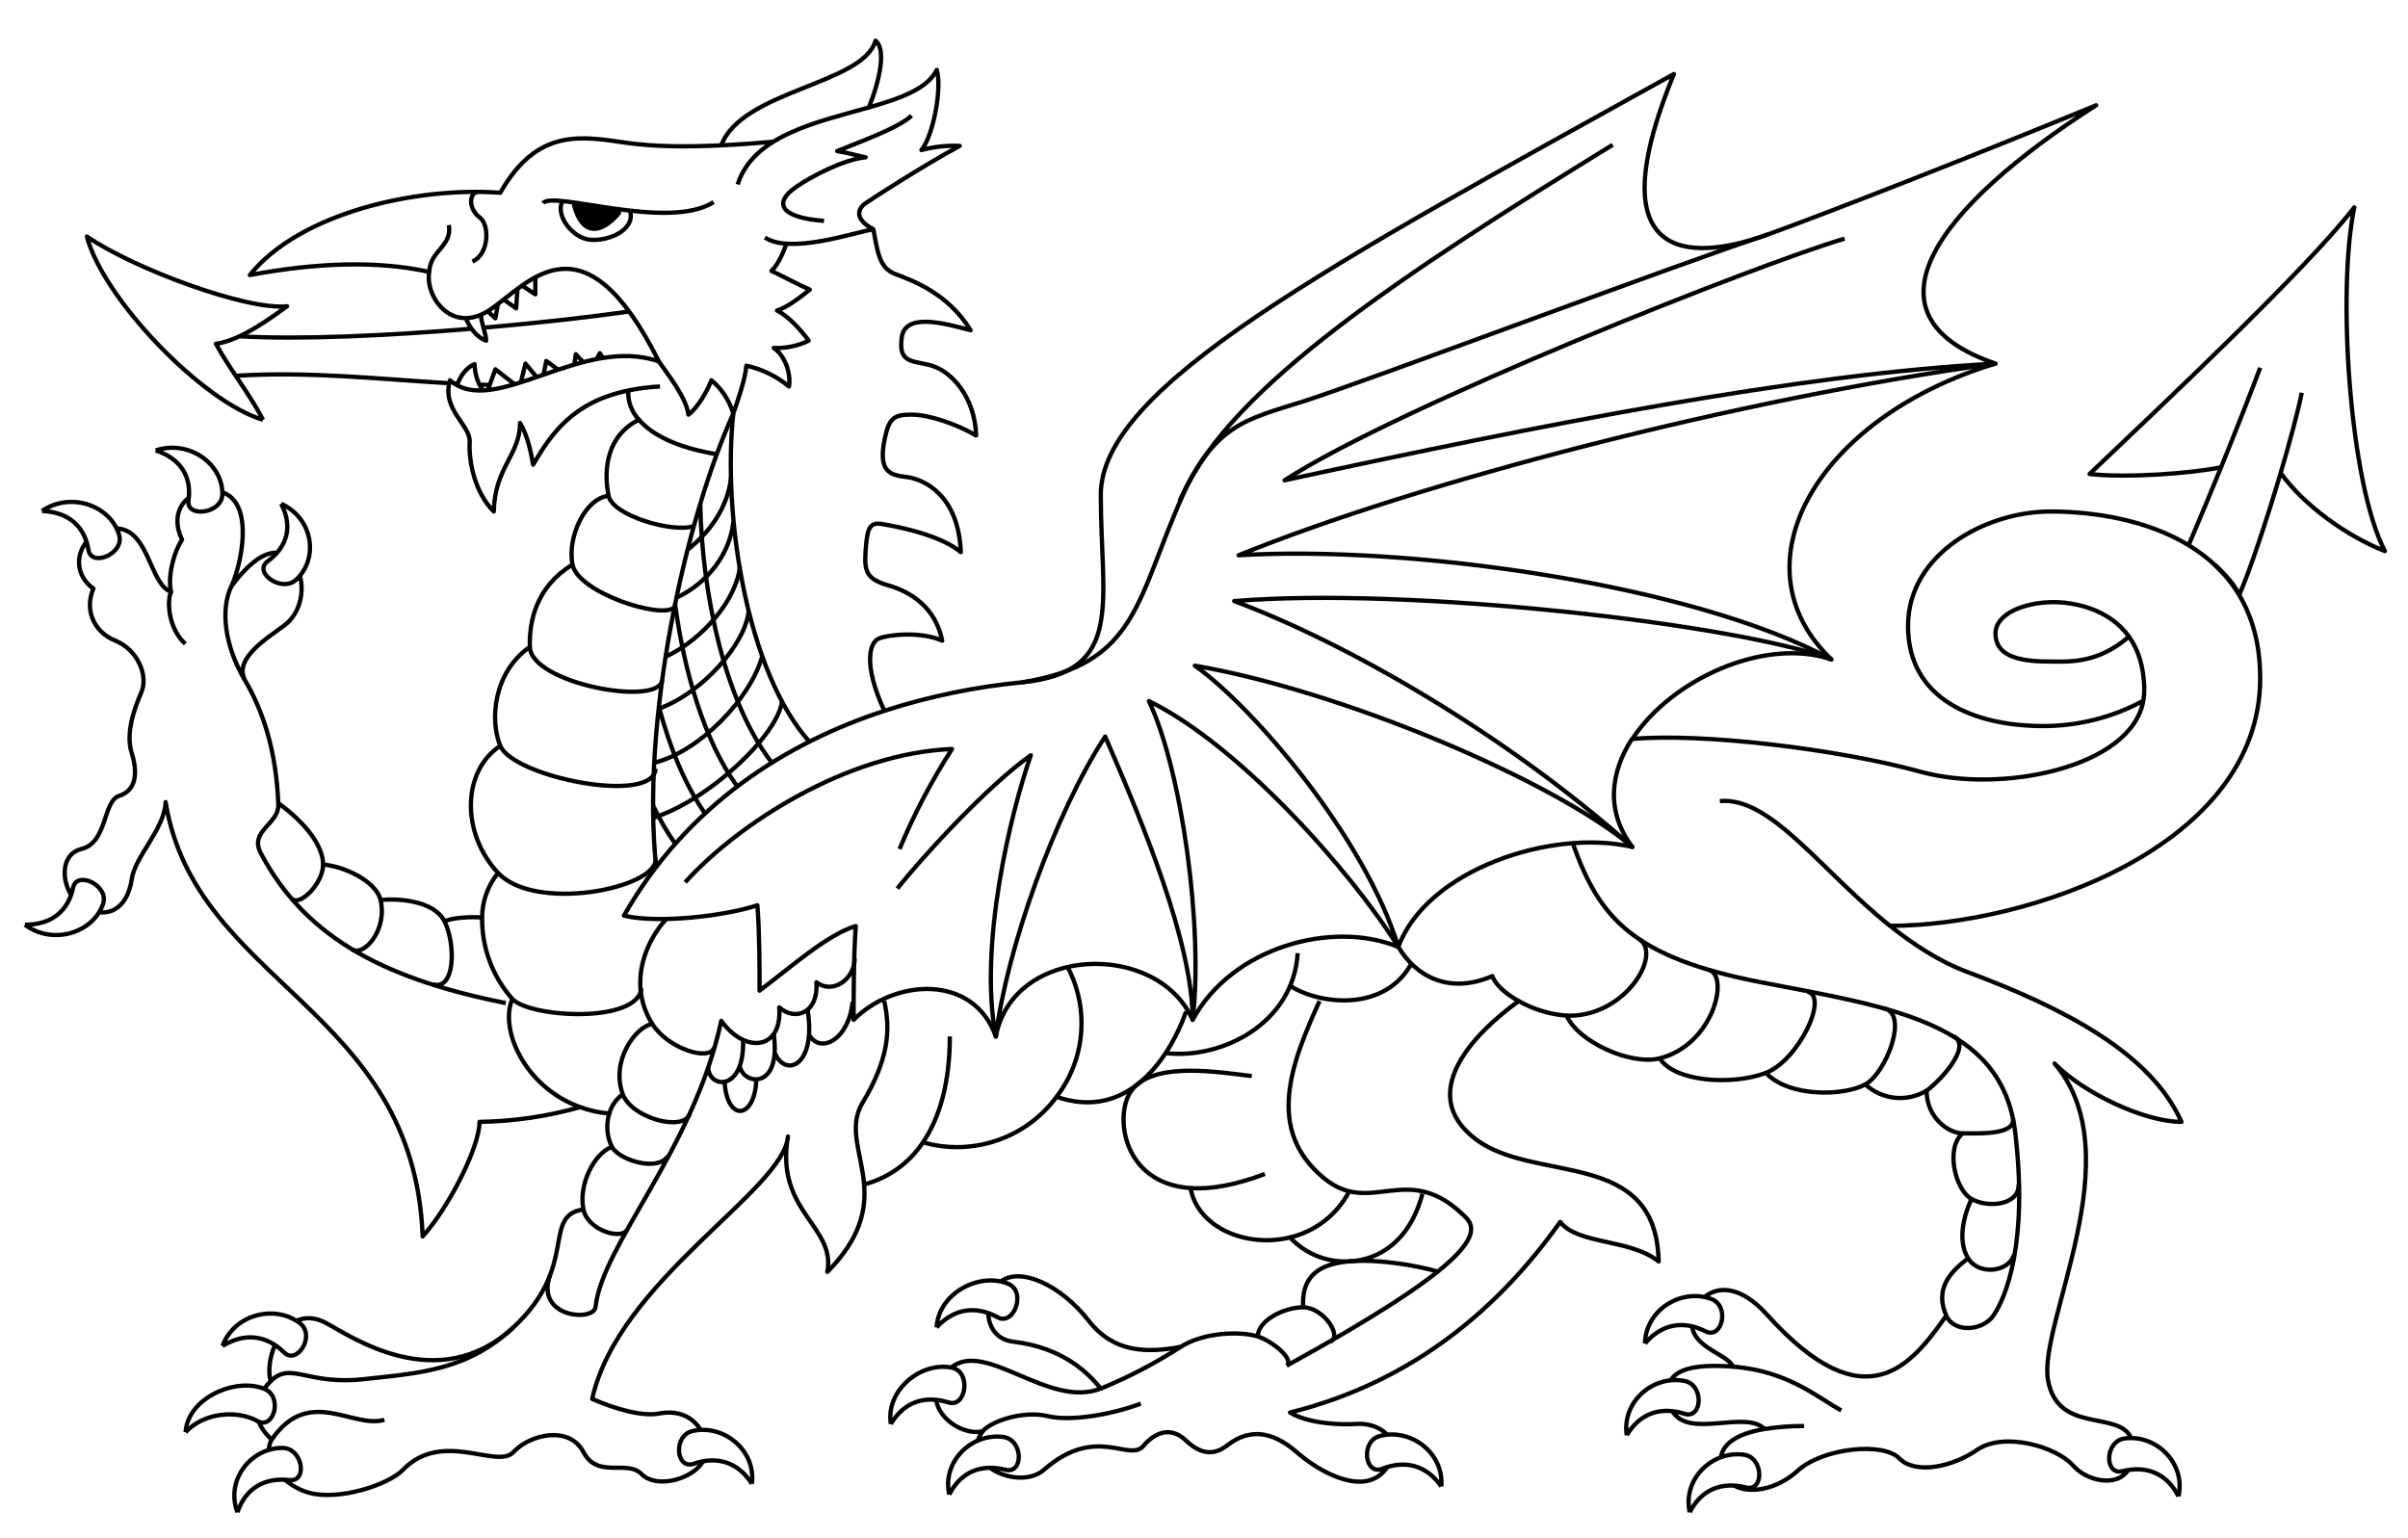
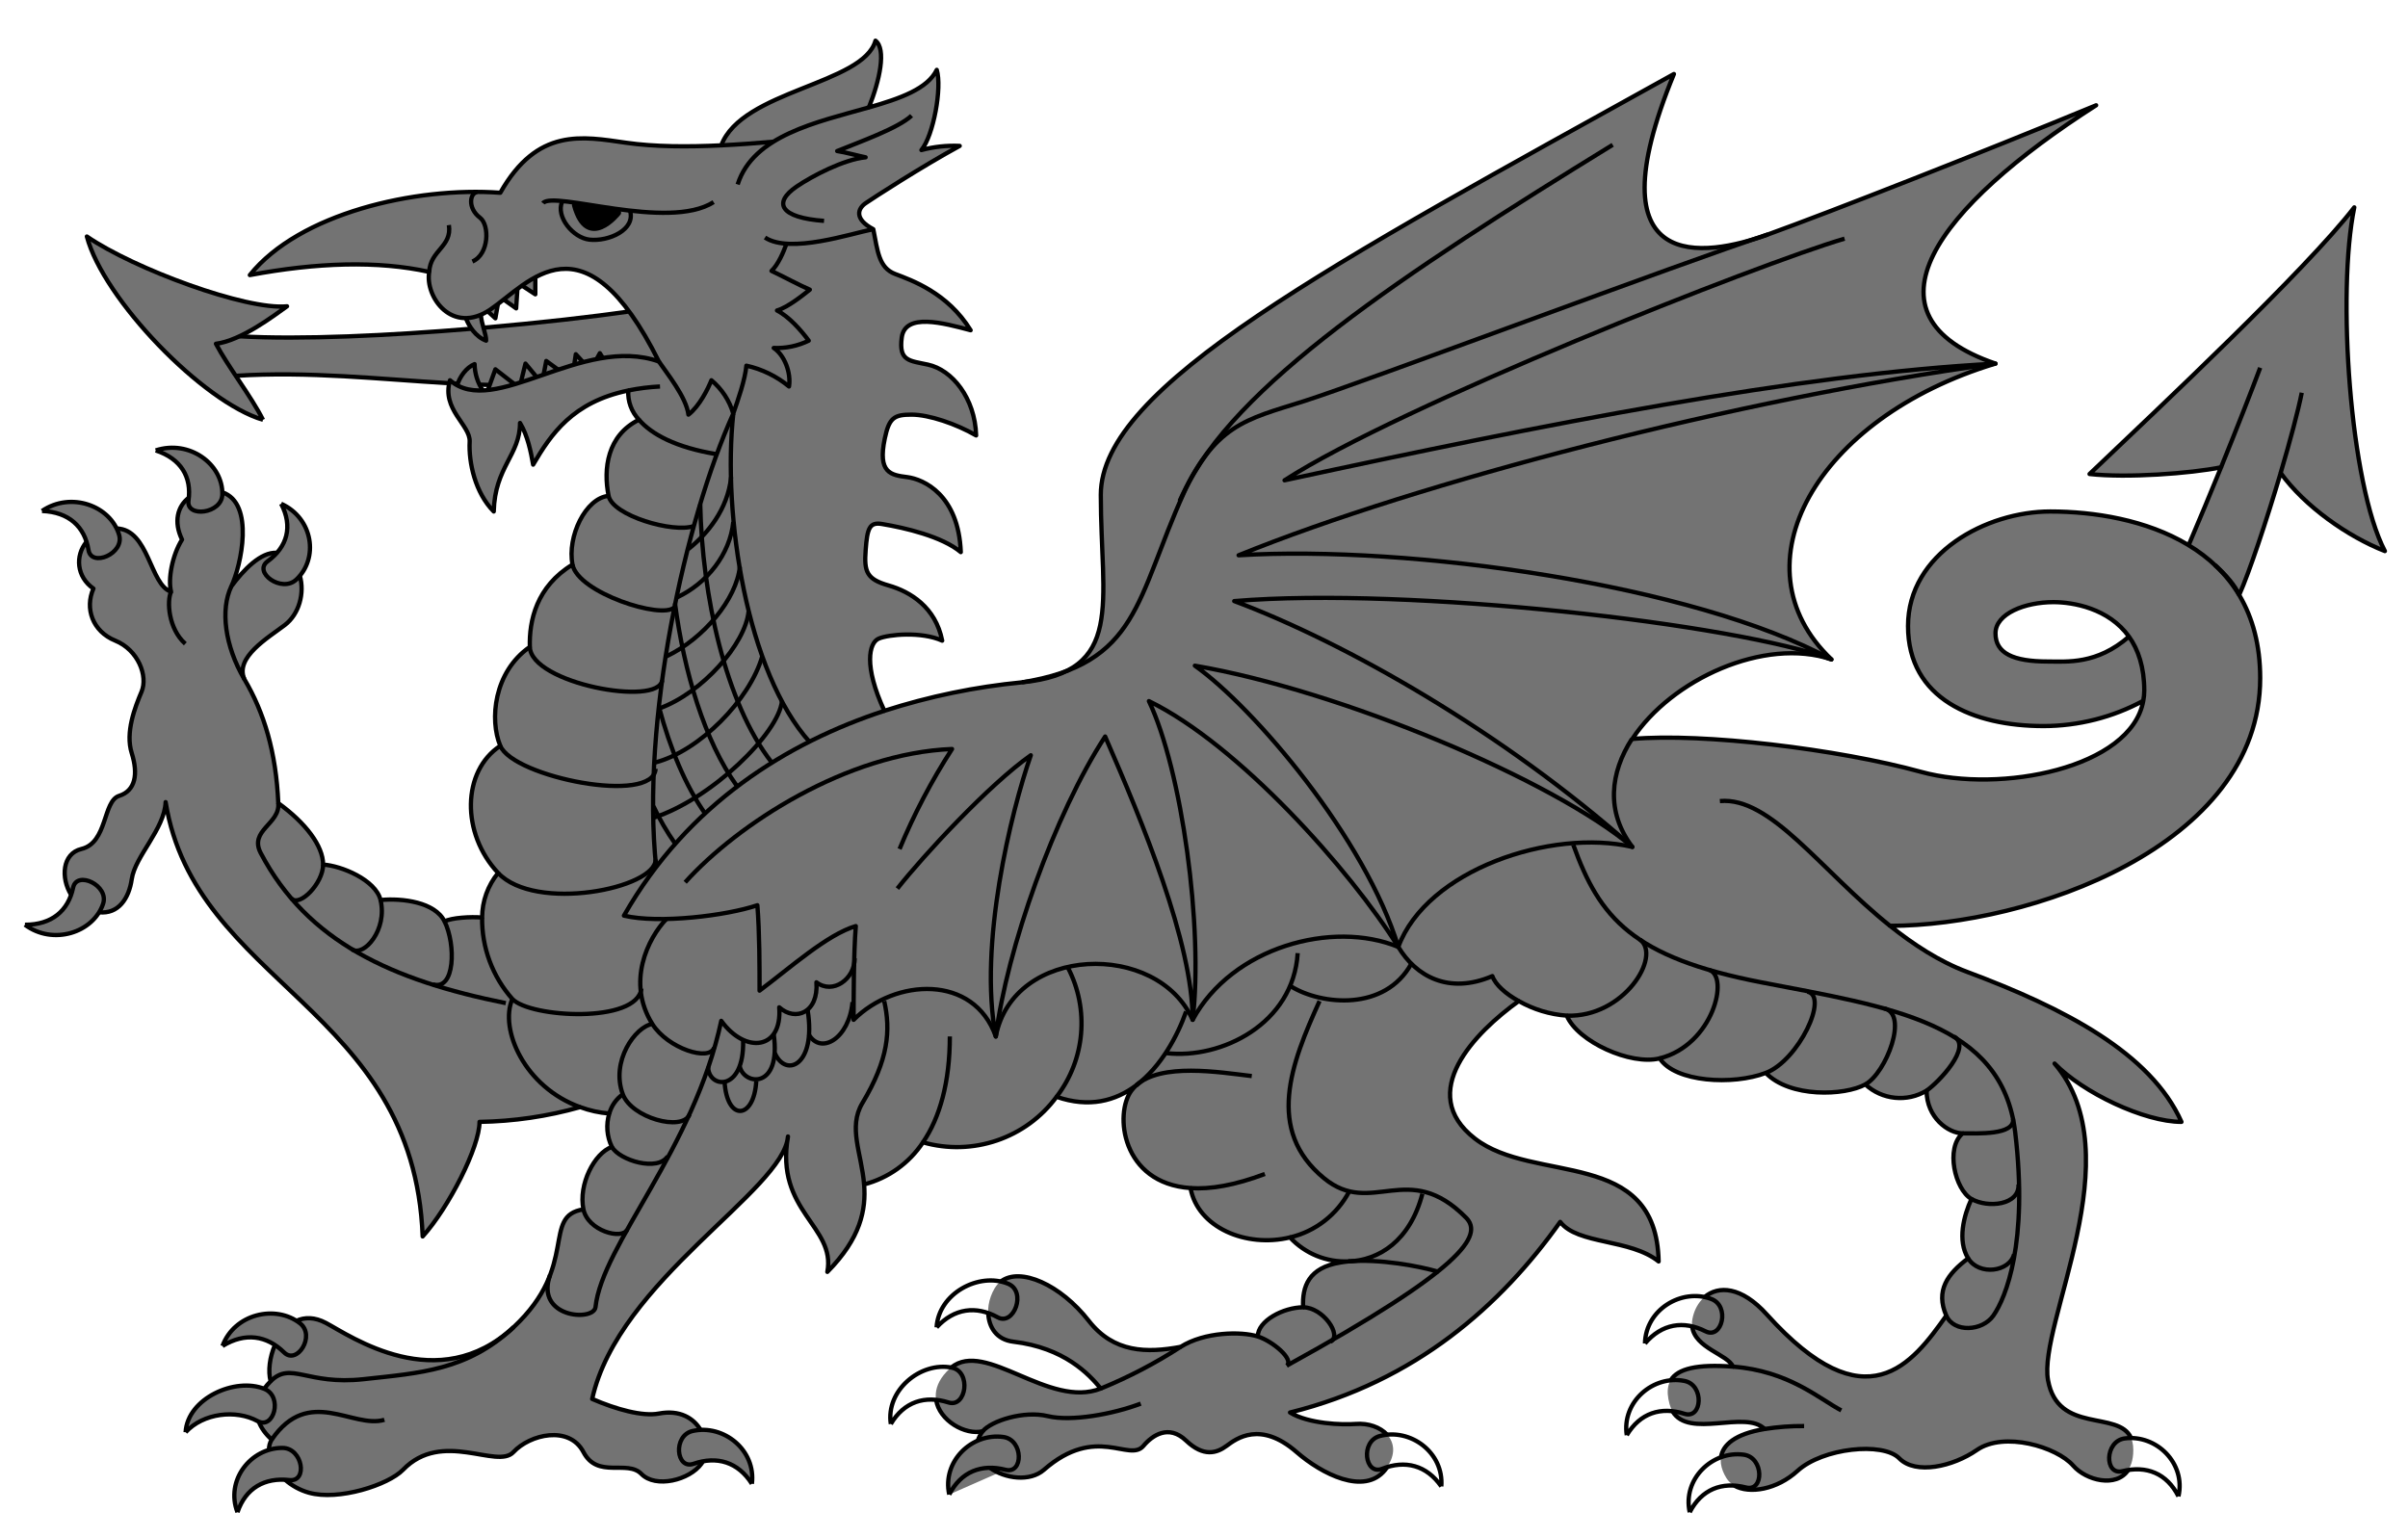
<svg xmlns="http://www.w3.org/2000/svg" viewBox="75 30 650 415">
+   <g fill="currentColor" stroke="none" opacity=".55">
+     <path d="M246.66 113.82c-25.98 3.94-91.82 10.12-117.51 5.91l5.02 12.09c42.52-3.94 83.26 9.84 121.05-4.5l-8.56-13.5z" />
+     <path d="M145.99 143.34c-16.24-4.78-43.11-32.62-47.53-49.49 12.7 8.72 43.1 19.96 54.03 18.84-3.54 2.53-12.4 9.28-19.19 10.12 3.25 6.19 9.45 14.06 12.7 20.53z" />
+     <path d="M198.24 134.91c4.73 6.47 29.53 3.8 42.07-4.08l-3.4-5.49-2.51 4.64-3.98-4.36-1.03 6.89-6.94-5.06-1.18 6.05-4.43-5.34-1.62 6.61-6.5-5.06-2.51 6.89a13.18 13.18 0 0 1-3.1-8.3c-2.51.983-4.58 4.22-4.87 6.61zM200.31 113.96c0 1.69 2.07 6.61 5.91 8.01.148-2.11-2.51-7.03-.886-9.14l3.4 3.09 1.03-5.91 4.58 3.23.442-6.89 4.72 3.09v-7.59c-7.68.701-17.12 9.56-19.19 12.09z" />
+     <path d="M679.42 190.59c-1.99-4.5-8.19-9.98-13.65-13.36a1345.82 1345.82 0 0 0 8.78-21.07c-8.27 1.69-25.46 2.94-35.5 1.81 18.89-18 58.46-55.12 71.45-71.99-4.72 23.06-1.18 74.8 8.27 92.8-10.04-3.94-21.64-12.09-28.14-21.09-3.83 12.92-8.53 27-11.13 32.76" />
+     <path d="M310.73 91.88c1.18 5.91 1.47 10.4 5.9 12.09 4.43 1.69 14.17 5.06 20.37 15.19-7.38-1.97-17.71-4.78-18.6 1.97-.842 6.42 2.12 6.23 7.09 7.31 6.5 1.41 12.7 9 12.99 19.12-5.32-3.09-12.7-5.62-17.42-5.62s-6.05.842-7.23 6.47c-1.95 9.28 1.62 9.84 6.05 10.4 4.43.562 13.88 4.78 14.47 20.25-5.02-4.22-15.09-6.57-21.26-7.59-3.4-.562-3.98 1.12-4.43 7.03-.445 5.91.294 7.87 6.2 9.56 5.91 1.69 12.7 5.91 14.47 14.9-5.61-2.53-14.47-1.69-17.12-.562-2.66 1.12-4.1 7.41 1.51 19.5a176.19 176.19 0 0 1 37.16-7.69c27.91-2.8 21.26-21.37 21.26-50.62 0-29.25 61.41-61.87 154.71-113.61-22.44 54.55 8.27 49.49 25.39 43.31 17.12-6.19 57.28-21.93 88.58-34.87-43.11 27.56-64.96 56.8-27.16 69.74-48.42 14.62-70.86 54.55-44.29 79.86-18.12-6.11-43.23 5.42-53.75 21.48 18.9-1.69 55.52 2.7 77.96 8.89 21.37 5.89 56.64-1.01 59.96-19.16.175-.915.26-1.84.268-2.78 0-6.33-1.63-11.1-4.12-14.59-5.49-7.66-15.11-9.32-20.38-9.32-7.68 0-15.65 3.09-15.65 8.44s4.72 7.59 14.17 7.59c5.17 0 13.13.855 21.86-6.71 2.5 3.48 4.12 8.26 4.12 14.59-.8.92-.102 1.84-.28 2.74a56.84 56.84 0 0 1-26.89 6.82c-18.9 0-36.61-7.31-36.61-27s21.26-30.93 38.38-30.93c23.62 0 56.69 9 56.69 44.99 0 45.56-62.71 66.86-99.92 66.86 6.24 4.99 13.26 9.63 20.79 12.44 26.35 9.84 49.6 21.93 57.87 40.5-10.04 0-26.57-7.87-34.25-15.75 21.26 24.75-4.53 70.27-1.77 85.49 2.95 16.31 23.03 6.18 23.03 18.84 0 11.25-11.81 9.28-16.24 4.22-4.43-5.06-18.63-9.31-25.98-4.22-6.5 4.5-16.53 6.75-20.96 2.25-4.43-4.5-20.67-2.81-27.46 3.37-6.79 6.18-16.28 6.67-19.19 1.97-3.12-5.03-2.32-11.15 10.31-13.27-5.61-5.63-22.71 3.99-25.66-6.7-2.12-7.68 2.36-11.25 17.12-10.13-1.48-3.65-12.4-5.34-10.93-12.94 1.48-7.59 10.01-12.29 20.08-1.12 26.87 29.81 39.27 13.22 48.42.282-2.95-6.75.297-11.25 5.91-15.47-2.95-4.78-1.18-11.53.884-16.03-4.43-2.53-7.08-13.78-2.36-17.72-3.84 0-9.74-4.22-9.74-11.53a13.77 13.77 0 0 1-16.53-1.69c-5.61 3.09-20.37 3.65-26.87-3.1-8.86 3.38-24.51 2.53-28.64-3.94-7.79 1.97-22.14-4.5-25.1-11.53a30.64 30.64 0 0 1-12.95-3.93c-11.81 8.44-27.8 24.75-11.86 37.12 15.95 12.37 49.01 2.25 49.6 33.18-7.68-6.18-21.85-4.5-26.57-10.69-15.94 22.5-38.97 43.02-72.92 51.46 5.02 3.09 14.17 3.38 17.71 3.09 7.36-.584 13.58 5.34 7.97 12.37-5.61 7.03-17.12 1.12-23.92-4.78-9.77-8.5-16.24-3.66-18.9-1.69-2.66 1.97-6.2 3.1-10.92-1.41-4.72-4.5-9.15-1.4-11.51 1.41-3.84 4.57-12.7-5.91-26.87 6.47-6.81 5.95-23.03-1.69-16.54-10.4-6.79 1.69-18.8-7.71-8.86-16.87 9.15-8.44 26.57 10.97 40.74 5.34-3.19-3.86-9.82-11.01-23.62-12.65-7.09-.844-8.34-8.7-5.02-14.34 4.13-7.03 16.83-2.25 25.39 8.72 6.74 8.64 15.65 8.72 24.8 7.03 6.43-4.08 16.39-4.22 20.82-2.81 0-4.22 6.94-7.87 12.25-7.87-.293-5.62 1.48-10.69 10.04-12.09.714-.116 1.45-.231 2.21-.3a20.28 20.28 0 0 1-15.8-6.48c-11.83 2.88-24.93-2.68-26.86-13.31-18.69-1.3-20.55-20.17-15.95-26.31.376-.508.8-.98 1.26-1.41-5.57 4.18-12.68 6.12-21.47 3.07a33.34 33.34 0 0 1-36.06 12.29 27.32 27.32 0 0 1-15.9 11.36c.55 6.82-.92 14.54-9.91 23.61 2.36-12.37-14.17-16.31-10.63-36.56-1.18 14.62-45.77 38.81-52.85 70.86 6.5 2.81 13.58 4.78 18.01 3.94 11.14-2.12 14.76 9 11.51 13.5s-12.4 6.75-16.24 2.81c-3.84-3.94-11.81 1.41-15.65-5.9-3.84-7.31-14.47-4.78-18.89 0-4.43 4.78-19.19-6.19-29.82 4.78-3.98 4.1-17.42 8.44-25.39 6.19-7.97-2.25-12.7-10.12-10.04-14.34-5.31-4.78-5.39-10.64-.294-15.75-1.92-7.17 4.34-21.34 14.91-15.75 6.64 3.51 30.19 20.11 50.71 1.12 17.79-16.66 7.43-30.02 18.82-31.78-1.39-6.76 2.95-15.18 7.68-16.87a12.25 12.25 0 0 1-.697-9.01 29.11 29.11 0 0 1-7.85-1.72 105.66 105.66 0 0 1-27.18 3.99c0 6.75-8.27 23.06-15.35 30.93-2.36-61.87-61.41-68.06-69.38-117.27-.294 7.31-8.27 14.62-9.15 20.81-.886 6.19-4.72 10.97-11.81 8.16-7.08-2.81-8.86-14.62-1.77-16.31 7.09-1.69 5.76-12.94 10.19-14.34s5.17-5.91 3.4-11.53c-1.77-5.62.884-12.37 2.66-16.59 1.77-4.22-.886-11.25-7.09-13.78-6.2-2.53-8.27-8.72-5.9-14.06-6.5-4.5-4.64-14.22 4.13-16.03 10.93-2.25 10.63 14.9 16.83 16.87-.885-3.38.295-9.84 2.95-14.06-3.54-7.31.886-13.22 7.97-13.22 12.4 0 8.27 19.68 5.32 25.87 4.13-5.63 10.63-12.09 15.65-7.59 5.02 4.5 4.2 13.89-1.18 18-4.43 3.37-13.58 8.72-10.93 14.62 5.31 9 8.56 19.68 9.15 33.46 7.38 5.34 12.1 11.53 12.1 16.59 4.87.283 14.2 4.13 15.5 9.56 5.91-.565 14.72.564 17.27 5.76 1.92-.985 7.04-1.31 10.14-1.03a19.06 19.06 0 0 1 4.32-12.04c-10.04-10.69-9.74-27.56.59-34.31-2.94-7.01-1.77-19.97 7.97-26.72-.21-7.03 1.77-16.31 11.51-22.21-1.48-7.59 3.54-18 9.74-18.56-1.48-7.31-.36-16.34 8.2-20.56a10.55 10.55 0 0 1-2.9-7.89c-15.02 3.09-20.89 11.85-25.68 20.01-.59-3.38-1.48-7.87-3.54-11.25 0 8.72-6.79 11.81-7.08 23.9-5.02-5.06-6.79-13.22-6.5-18.84.236-4.5-7.67-8.72-5.31-16.59 11.81 10.4 35.73-12.37 56.39-5.06-20.37-40.78-35.13-21.09-45.47-14.06-10.33 7.03-17.71-3.38-16.53-10.12-13.88-3.09-30.41-2.53-48.42.844 13.29-16.59 44.58-23.9 67.61-22.22 10.04-17.71 22.14-15.18 33.95-13.5 7.72 1.1 16.74 1.13 25.69.7 5.61-14.9 38.38-16.45 41.63-28.26 2.95 2.25 1.16 10.71-1.79 18.02 8.54-2.43 15.87-5.03 18.33-10.15 1.48 4.78-.884 17.71-4.13 21.65a34.29 34.29 0 0 1 10.34-1.12c-10.34 5.62-23.32 14.06-25.39 15.47-2.07 1.41-3.25 4.22 2.07 7.03-5.91 1.12-22.44 6.75-29.23 2.25" />
+     <path d="M86.34 167.95c7.82-5.34 18.52-1.39 20.82 6.47 1.48 5.06-7.49 8.82-8.27 4.08-1.03-6.33-5.31-10.26-12.55-10.55zM117.03 151.6c9.11-2.98 18.16 3.72 18 11.88-.11 5.25-9.83 6.4-9.15 1.65.914-6.34-2-11.29-8.85-13.53zM150.89 166c8.68 3.96 10.2 14.79 4.07 20.49-3.95 3.67-11.72-2.01-7.73-4.94 5.32-3.91 6.88-9.38 3.66-15.55zM81.73 279.66c7.58 5.65 18.44 2.14 21.09-5.62 1.7-5-7.09-9.12-8.08-4.41-1.31 6.28-5.77 10.04-13.01 10.03zM135.06 393.38c3.17-8.66 14.31-11.29 20.93-6.12 4.26 3.33-.803 11.32-4.3 7.87-4.67-4.61-10.55-5.49-16.63-1.75zM125.1 416.66c.528-9.15 13.41-14.91 21.28-11.69 5.07 2.08 2.53 11.09-1.84 8.69-5.83-3.19-14.68-2.2-19.44 3zM139.1 438.27c-3.3-8.61 3.56-17.37 12.13-17.36 5.52.4 6.91 9.24 1.91 8.68-6.67-.75-11.81 2.12-14.03 8.68zM277.96 430.58c1.14-9.11-7.65-16.13-15.99-14.25-5.37 1.21-4.5 10.51.236 8.86 6.32-2.19 12.01-.516 15.75 5.38zM331.23 433.48c-1.98-8.97 6.13-16.7 14.61-15.53 5.46.754 5.45 10.09.583 8.85-6.5-1.65-12.49-15.19 6.68zM464.06 431.29c.738-9.14-8.36-15.81-16.6-13.6-5.31 1.42-4.03 10.68.627 8.85 6.22-2.44 11.97-.996 15.97 4.75zM315.46 414.44c-1.41-9.07 8.04-16.88 16.43-15.22 5.4 1.06 3.94 10.93-.842 9.41-6.38-2.02-12.02-.19-15.58 5.81zM327.82 388.35c.528-9.15 11.43-14.99 19.3-11.77 5.07 2.08 1.55 11.46-2.81 9.06-5.83-3.2-11.73-2.48-16.49 2.71zM531.11 438.26c-1.98-8.97 6.13-16.71 14.61-15.53 5.46.756 5.45 10.09.583 8.85-6.5-1.65-12.492-15.19 6.68zM663.04 433.97c2.04-8.96-6.01-16.75-14.5-15.63-5.46.718-5.53 10.05-.648 8.84 6.51-1.61 12.571 15.14 6.79zM514.12 417.46c-1.39-9.07 7.21-16.31 15.59-14.64 5.4 1.08 4.78 10.39.7 8.87-6.38-2.03-12.01-.216-15.6 5.77zM519.03 392.7c.178-9.17 9.9-14.98 17.88-12.03 5.14 1.9 2.95 10.99-1.51 8.75-5.94-2.99-11.81-2.08-16.38 3.28z" />
+   </g>
  <g fill="none" stroke="currentColor" stroke-width="1.157" stroke-linejoin="round">
    <path d="M244.81 114.09C235.18 115.49 220.96 117.13 205.5 118.47M202.27 118.75C180.26 120.58 156.25 121.75 139.63 120.79M138.63 131.46C158.27 130.19 177.52 132.37 196.27 133.46M197.62 133.53C197.93 133.55 198.25 133.56 198.56 133.58M204.43 133.84C205.35 133.88 206.27 133.91 207.19 133.93" />
    <path d="M145.99 143.34C129.75 138.56 102.88 110.72 98.45 93.85C111.14 102.57 141.56 113.82 152.48 112.69C148.94 115.22 140.08 121.97 133.29 122.81C136.54 129 142.74 136.88 145.99 143.34L145.99 143.34" />
    <path d="M237.73 126.65L236.92 125.35L236.05 126.95M232.4 127.78L230.43 125.63L230 128.45M225.68 129.81L222.45 127.45L221.73 131.16M219.86 131.8L216.84 128.16L215.6 133.22M213.91 133.74L208.72 129.7L206.69 135.3M205.32 135.4C203.92 133.31 203.15 130.84 203.11 128.3C200.9 129.17 199.04 131.78 198.42 134.02M200.75 115.87C201.54 118.02 203.4 120.94 206.22 121.97C206.32 120.42 204.9 117.33 204.81 114.97M206.64 114.03L208.72 115.93L209.4 112.08M210.95 110.86L214.33 113.25L214.67 107.99M215.9 107.1L219.5 109.46L219.5 104.87" />
    <path d="M679.42 190.59C678.29 188.03 675.8 185.16 672.86 182.54M665.78 177.19C668.76 170.21 671.68 163.19 674.54 156.16C666.28 157.84 649.09 159.09 639.04 157.97C657.94 139.97 697.5 102.85 710.5 85.98C705.77 109.04 709.32 160.78 718.76 178.78C708.72 174.84 697.12 166.69 690.63 157.69C686.79 170.61 682.1 184.68 679.5 190.45" />
    <path d="M310.73 91.88C311.91 97.79 312.21 102.29 316.64 103.97C321.06 105.66 330.81 109.03 337.01 119.16C329.63 117.19 319.29 114.38 318.41 121.13C317.56 127.55 320.52 127.36 325.49 128.44C331.99 129.84 338.19 137.44 338.49 147.56C333.17 144.47 325.79 141.94 321.06 141.94C316.34 141.94 315.01 142.78 313.83 148.41C311.88 157.68 315.46 158.25 319.88 158.81C324.31 159.37 333.76 163.59 334.35 179.06C329.33 174.84 319.26 172.49 313.09 171.47C309.7 170.9 309.11 172.59 308.67 178.5C308.22 184.4 308.96 186.37 314.86 188.06C320.77 189.75 327.56 193.96 329.33 202.96C323.72 200.43 314.86 201.27 312.21 202.4C309.55 203.52 308.11 209.81 313.72 221.9C325.8 218 338.26 215.43 350.88 214.21C378.79 211.41 372.14 192.84 372.14 163.59C372.14 134.34 433.55 101.72 526.85 49.98C504.41 104.54 535.12 99.47 552.24 93.29C569.37 87.1 609.52 71.35 640.82 58.42C597.71 85.98 575.86 115.22 613.65 128.16C565.23 142.78 542.79 182.71 569.37 208.02C551.25 201.91 526.13 213.44 515.62 229.5C534.51 227.82 571.14 232.21 593.58 238.39C614.94 244.28 650.22 237.39 653.54 219.24C653.72 218.32 653.81 217.39 653.81 216.46C653.81 210.13 652.18 205.35 649.68 201.87C644.2 194.21 634.58 192.56 629.3 192.56C621.63 192.56 613.65 195.65 613.65 200.99C613.65 206.34 618.38 208.59 627.83 208.59C632.99 208.59 640.96 209.44 649.68 201.87C652.18 205.35 653.81 210.13 653.81 216.46C653.8 217.38 653.71 218.29 653.53 219.2C645.27 223.66 636.03 226 626.64 226.02C607.75 226.02 590.04 218.71 590.04 199.02C590.04 179.34 611.29 168.09 628.42 168.09C652.04 168.09 685.1 177.09 685.1 213.08C685.1 258.64 622.39 279.95 585.19 279.95C591.42 284.93 598.45 289.57 605.98 292.38C632.33 302.23 655.58 314.32 663.85 332.88C653.81 332.88 637.27 325.01 629.6 317.13C650.86 341.88 625.07 387.4 627.83 402.62C630.48 417.26 646.92 410.61 650.26 418.24M649.49 426.86C646.25 431.75 638.12 429.69 634.62 425.68C630.19 420.62 615.99 416.37 608.63 421.46C602.14 425.96 592.1 428.21 587.67 423.71C583.25 419.21 567.01 420.9 560.22 427.09C554.64 432.17 547.25 433.4 543.16 431.08M539.55 423.41C540.02 420.12 543.26 417.14 551.33 415.79C546.1 410.54 530.87 418.55 526.45 410.98M525.98 402.65C527.85 399.51 533.11 398.23 542.79 398.96C541.46 395.67 532.43 393.97 531.77 388.08M535.14 380.17C538.81 377.05 545.02 377.21 551.95 384.9C578.82 414.71 591.22 398.12 600.37 385.19C597.42 378.44 600.66 373.94 606.27 369.72C603.32 364.94 605.09 358.19 607.16 353.69C602.73 351.16 600.07 339.91 604.8 335.97C600.96 335.97 595.05 331.75 595.05 324.44C589.8 327.64 583.02 326.94 578.52 322.76C572.91 325.85 558.15 326.41 551.65 319.66C542.79 323.04 527.15 322.19 523.01 315.73C515.22 317.7 500.87 311.23 497.92 304.2C493.37 303.87 488.94 302.52 484.97 300.26C473.17 308.7 457.17 325.01 473.12 337.38C489.06 349.75 522.13 339.63 522.72 370.56C515.04 364.38 500.87 366.06 496.15 359.88C480.2 382.37 457.18 402.9 423.22 411.34C428.24 414.43 437.39 414.71 440.93 414.43C444.38 414.16 447.57 415.31 449.42 417.33M449.46 426.06C449.29 426.31 449.11 426.56 448.91 426.81C443.3 433.84 431.78 427.93 424.99 422.02C415.22 413.52 408.75 418.37 406.1 420.34C403.44 422.31 399.9 423.43 395.17 418.93C390.45 414.43 386.02 417.53 383.66 420.34C379.82 424.91 370.96 414.43 356.79 426.81C353 430.12 346.29 429.22 342.21 426.26M338.97 418.91C339.2 418.09 339.62 417.25 340.26 416.4C335.61 417.56 328.52 413.52 327.69 407.92M331.78 399.2C341.03 391.62 358.16 410.42 372.14 404.87C368.96 401.01 362.32 393.86 348.52 392.22C344.02 391.68 341.88 388.32 341.76 384.49M345.16 375.98C350.38 371.97 361.28 376.83 368.9 386.59C375.64 395.23 384.54 395.31 393.7 393.62C400.13 389.54 410.08 389.4 414.51 390.81C414.51 386.59 421.45 382.94 426.76 382.94C426.47 377.31 428.24 372.25 436.8 370.84C437.52 370.73 438.25 370.61 439.02 370.54C433.06 370.82 427.27 368.44 423.21 364.07C411.38 366.95 398.28 361.39 396.36 350.75C377.66 349.45 375.8 330.59 380.41 324.44C380.79 323.94 381.21 323.46 381.67 323.04C376.11 327.22 369 329.16 360.2 326.11C351.96 337.32 337.52 342.24 324.14 338.4C320.43 344.02 314.76 348.07 308.25 349.76C308.8 356.58 307.33 364.3 298.33 373.38C300.69 361 284.16 357.06 287.7 336.82C286.52 351.44 241.94 375.63 234.85 407.68C241.35 410.5 248.44 412.46 252.86 411.62C258.52 410.54 262.25 412.89 264.11 416.04M264.75 424.52C264.64 424.73 264.51 424.93 264.38 425.12C261.13 429.62 251.98 431.87 248.14 427.93C244.3 423.99 236.33 429.34 232.49 422.02C228.65 414.71 218.02 417.25 213.6 422.02C209.17 426.81 194.4 415.84 183.78 426.81C179.8 430.91 166.36 435.24 158.38 432.99C155.88 432.29 153.69 431.02 151.96 429.49M147.6 421.44C147.59 420.42 147.83 419.46 148.35 418.65C146.66 417.13 145.5 415.5 144.87 413.83M146.31 404.95C146.8 404.26 147.38 403.57 148.05 402.9C147.32 400.16 147.78 396.4 149.22 393.11M155.03 386.58C157.26 385.57 159.93 385.55 162.96 387.15C169.6 390.67 193.15 407.26 213.67 388.28C231.46 371.62 221.1 358.26 232.49 356.5C231.1 349.74 235.44 341.32 240.17 339.63C238.8 336.82 238.55 333.6 239.47 330.62C236.79 330.41 234.15 329.83 231.62 328.89C222.78 331.4 213.64 332.74 204.44 332.88C204.44 339.63 196.18 355.94 189.09 363.81C186.73 301.95 127.68 295.76 119.71 246.55C119.41 253.86 111.44 261.17 110.56 267.36C109.8 272.61 106.93 276.84 101.75 276.29M94.2 271.58C91.35 267 91.82 260.43 96.97 259.2C104.06 257.51 102.73 246.27 107.16 244.86C111.59 243.46 112.33 238.96 110.56 233.33C108.78 227.71 111.44 220.96 113.21 216.74C114.98 212.52 112.33 205.49 106.12 202.96C99.93 200.43 97.86 194.24 100.22 188.9C95.67 185.75 95.22 180.04 98.36 176.28M106.48 172.67C115.27 172.94 115.42 187.91 121.18 189.75C120.3 186.37 121.48 179.9 124.14 175.68C121.81 170.88 122.92 166.69 125.97 164.37M135.02 162.91C143.79 165.84 140.11 182.7 137.42 188.34C140.69 183.89 145.44 178.91 149.76 179.25M155.94 185.45C157.27 190.09 155.76 195.79 151.89 198.74C147.46 202.12 138.31 207.46 140.97 213.37C146.28 222.37 149.53 233.05 150.12 246.83C157.5 252.17 162.22 258.36 162.22 263.42C167.09 263.7 176.42 267.55 177.72 272.98C183.63 272.42 192.45 273.55 194.99 278.75C196.92 277.76 202.04 277.44 205.14 277.71C205.15 273.32 206.68 269.07 209.46 265.67C199.42 254.98 199.72 238.11 210.05 231.36C207.11 224.36 208.28 211.4 218.02 204.65C217.81 197.62 219.8 188.34 229.54 182.43C228.06 174.84 233.08 164.44 239.28 163.87C237.81 156.56 238.92 147.54 247.48 143.32C245.47 141.2 244.42 138.34 244.59 135.43C229.57 138.52 223.7 147.27 218.91 155.44C218.32 152.06 217.43 147.56 215.37 144.19C215.37 152.9 208.58 156 208.28 168.09C203.26 163.03 201.49 154.87 201.78 149.25C202.02 144.75 194.11 140.53 196.47 132.66C208.28 143.06 232.2 120.28 252.86 127.6C232.49 86.82 217.73 106.5 207.4 113.54C197.06 120.57 189.68 110.16 190.86 103.41C176.99 100.32 160.45 100.88 142.44 104.26C155.73 87.66 187.02 80.35 210.05 82.04C220.09 64.32 232.2 66.86 244.01 68.54C251.73 69.65 260.74 69.67 269.69 69.24C275.3 54.34 308.07 52.8 311.32 40.98C314.28 43.23 312.48 51.7 309.53 59.01C318.06 56.57 325.39 53.97 327.86 48.86C329.33 53.64 326.97 66.57 323.72 70.51C327.09 69.61 330.57 69.23 334.06 69.39C323.72 75.01 310.73 83.44 308.67 84.85C306.6 86.26 305.42 89.07 310.73 91.88C304.83 93.01 288.29 98.63 281.5 94.13" />
    <path d="M86.34 167.95C94.17 162.61 104.86 166.56 107.16 174.42C108.64 179.48 99.67 183.24 98.89 178.5C97.86 172.17 93.58 168.23 86.34 167.95L86.34 167.95M117.03 151.6C126.13 148.62 135.19 155.32 135.02 163.48C134.91 168.73 125.19 169.88 125.88 165.13C126.79 158.79 123.87 153.85 117.03 151.6L117.03 151.6M150.89 166C159.57 169.95 161.09 180.78 154.96 186.49C151.01 190.16 143.24 184.48 147.23 181.55C152.55 177.64 154.11 172.17 150.89 166L150.89 166M81.73 279.66C89.31 285.31 100.17 281.8 102.82 274.04C104.52 269.04 95.72 264.92 94.74 269.63C93.43 275.91 88.97 279.67 81.73 279.66M135.06 393.38C138.23 384.72 149.37 382.09 155.99 387.26C160.26 390.6 155.19 398.58 151.69 395.13C147.03 390.52 141.15 389.64 135.06 393.38L135.06 393.38M125.1 416.66C125.62 407.51 138.51 401.75 146.38 404.97C151.45 407.05 148.91 416.06 144.54 413.67C138.71 410.47 129.86 411.47 125.1 416.66L125.1 416.66M139.1 438.27C135.79 429.65 142.66 420.9 151.22 420.9C156.74 420.91 158.13 430.14 153.13 429.58C146.46 428.83 141.32 431.71 139.1 438.27L139.1 438.27M277.96 430.58C279.1 421.47 270.31 414.45 261.97 416.33C256.6 417.54 257.47 426.83 262.21 425.19C268.53 423 274.21 424.68 277.96 430.58L277.96 430.58M331.23 433.48C329.25 424.51 337.36 416.78 345.84 417.95C351.3 418.71 351.29 428.04 346.42 426.8C339.93 425.15 334.42 427.29 331.23 433.48L331.23 433.48M464.06 431.29C464.79 422.15 455.7 415.48 447.45 417.69C442.14 419.12 443.42 428.37 448.08 426.54C454.3 424.1 460.05 425.55 464.06 431.29L464.06 431.29M315.46 414.44C314.05 405.37 323.49 397.57 331.88 399.22C337.29 400.28 335.82 410.14 331.04 408.63C324.66 406.62 319.02 408.44 315.46 414.44L315.46 414.44M327.82 388.35C328.35 379.19 339.25 373.36 347.12 376.58C352.19 378.65 348.68 388.04 344.31 385.64C338.49 382.44 332.58 383.16 327.82 388.35L327.82 388.35M531.11 438.26C529.13 429.29 537.24 421.56 545.72 422.73C551.18 423.49 551.17 432.82 546.3 431.58C539.81 429.93 534.3 432.07 531.11 438.26M663.04 433.97C665.08 425.01 657.03 417.22 648.54 418.34C643.08 419.06 643.02 428.39 647.9 427.18C654.4 425.58 659.9 427.75 663.04 433.97L663.04 433.97M514.12 417.46C512.73 408.39 521.32 401.15 529.71 402.82C535.11 403.9 534.49 413.21 529.71 411.69C523.34 409.66 517.7 411.48 514.12 417.46M519.03 392.7C519.21 383.54 528.93 377.73 536.91 380.68C542.06 382.57 539.86 391.67 535.4 389.43C529.46 386.43 523.59 387.35 519.03 392.7L519.03 392.7" />
    <path d="M552.24 93.29c-22.44 7.31-109.24 39.93-125.18 44.99s-24.21 6.19-33.66 27" />
    <path d="M510.32 69.1c-56.69 34.87-102.75 65.24-115.74 93.93-12.99 28.68-12.11 46.12-43.7 51.18M259.95 268.2c14.17-15.75 43.7-34.87 72.04-35.99a169.52 169.52 0 0 0-14.17 27" />
    <path d="M317.23 269.89c7.09-9 24.8-28.12 36.02-35.99-5.31 15.19-14.17 51.18-9.45 75.93 2.95-23.62 15.94-60.18 29.52-80.99 10.04 23.06 23.62 55.68 23.62 76.49 2.95-24.75-2.95-67.49-11.81-86.05 24.21 11.81 54.33 45.55 67.32 66.37-8.86-29.25-38.97-64.68-54.92-75.93 39.56 6.75 96.84 30.94 118.1 48.93-34.84-30.93-77.36-55.12-107.47-66.37 47.24-3.94 135.81 6.19 161.2 15.75-37.2-20.25-113.97-30.93-160.02-28.12 48.42-19.69 134.63-42.18 204.31-51.74-53.14 2.81-121.64 16.31-191.91 31.5 31.3-20.25 128.14-58.49 151.17-65.24M274.12 79.79c4.22-13.27 21.42-16.8 35.41-20.79M297.44 89.63c-11.81-.845-13.91-4.84-7.38-9.28 4.13-2.81 12.69-7.31 18.6-7.88-1.48-.28-5.61-1.41-7.68-1.69 6.2-2.53 16.53-6.19 20.08-9.56" />
    <path d="M283.72 68.26c-4.52.39-9.26.75-14.02.979M253.16 134.34c-2.88.143-5.75.505-8.57 1.08M205.14 277.71a32.45 32.45 0 0 0 8.16 21.98c4.72 5.06 33.66 6.75 34.84-2.81M209.46 265.67c10.04 10.69 42.52 4.22 42.52-3.65M210.05 231.36c3.54 8.44 41.33 16.03 41.92 6.19M218.02 204.65c.296 9.84 34.71 16.24 35.73 9M229.54 182.43c1.48 7.59 24.21 14.9 27.46 11.53M239.28 163.87c1.08 5.33 17.42 10.12 23.03 8.15M247.48 143.32c3.35 3.87 9.85 7.48 21.03 9.31M190.86 103.41c.294-5.91 6.2-6.75 5.31-12.65M252.86 127.6c2.07 3.09 7.38 9.56 7.97 14.34 2.95-2.25 5.32-7.03 6.2-9.28a18.43 18.43 0 0 1 5.9 9c1.18-3.38 3.25-9.28 3.54-12.94a27.39 27.39 0 0 1 11.51 5.62c.59-3.65-1.18-8.44-4.13-10.4 3.26.136 6.51-.54 9.45-1.97-2.07-2.81-5.31-6.47-8.56-8.15 2.95-.844 7.08-4.22 8.86-5.62-2.66-1.12-7.38-3.66-10.34-5.06 1.77-1.69 3.25-5.06 4.13-7.59M203.85 81.9c-1.92 0-2.81 4.22.738 6.89 2.55 1.92 2.51 9.84-2.07 11.81" />
    <path d="M272.94 141.66c-12.99 28.68-24.95 83.1-20.82 122.47M266.15 317.98c0 5.91 9.74 7.03 9.45-7.03" />
    <path d="M274.71 317.98c1.18 5.06 11.22 6.19 9.15-8.72" />
    <path d="M270.58 321.91c.59 10.97 7.97 10.4 8.56 0M284.16 314.32c2.95 6.75 11.22 3.37 8.86-11.53" />
    <path d="M293.31 309.26c3.25 5.63 10.92 1.13 11.81-8.72M254.93 278.05c-5.07 5.28-10.88 17.15-3.84 28.4 4.14 6.61 15.5 10.27 16.68 6.33M251.09 306.45c-4.58.704-11.31 10.05-7.97 18.98 2.36 6.33 15.94 10.13 18.01 5.49M389.86 314.32c14.76 1.69 34.25-7.87 35.43-27" />
    <path d="M423.51 296.32c8.27 5.06 25.39 6.75 32.48-6.19M431.19 300.26c-7.68 16.87-14.63 34.8 1.18 47.81 12.99 10.69 22.64-5.25 38.38 10.69 4.72 4.78-.886 13.78-48.42 39.93M195 278.75c3.1 6.33 2.81 18.7-3.1 17.01M148.35 418.65c10.04-14.62 21.89-2.81 30.41-5.34" />
    <path d="M226.74 84.43c-1.77 4.08 2.94 9.78 7.38 10.27 5.17.562 12.55-2.67 10.93-7.87" />
    <path d="M221.57 84.85c2.66-3.52 33.66 7.59 46.06-.282M121.18 189.75c-1.18 2.53-.738 9.98 3.84 14.06M340.26 416.4c2.36-2.81 11.11-5.65 17.57-4.08 6.35 1.54 17.71-.562 25.1-3.38" />
    <path d="M272.94 141.66c-2.95 27.56 3.69 69.88 20.67 88.72M264.02 166.12c.486 24.52 6.79 53.64 19.25 69.66M257.2 192.85c2.45 18.56 7.98 37.22 16.71 49.34M252.92 221.02c2.95 11.01 7.1 21.12 12.49 28.72M251.4 247.67a66.72 66.72 0 0 0 5.88 10.14" />
    <path d="M272.35 158.81c-.885 8.72-6.5 15.47-11.52 19.4M272.94 170.9c-.885 8.72-7.08 16.59-15.21 20.39M274.71 183c-.886 8.72-9.74 19.4-19.78 24.18M277.07 195.09c-.884 8.72-12.4 21.93-24.12 26.18M280.76 207.18c-3.4 11.81-16.98 25.59-28.93 28.68M286.08 219.27c-.887 8.72-19.04 26.43-34.69 31.5" />
    <path d="M177.72 272.98c1.92 8.01-4.43 15.32-7.68 13.36" />
    <path d="M211.53 300.82c-30.71-6.19-53.54-16.5-66.14-40.5-3.25-6.19 5.31-7.87 4.72-13.5M140.97 213.37c-5.31-9-6.5-18.84-3.54-25.03" />
    <path d="M162.22 263.42c0 5.06-6.35 11.53-8.56 9.14M213.3 299.7c-3.54 8.19 3.31 23.82 18.32 29.2M243.12 325.43a9.53 9.53 0 0 0-3.65 5.19M255.23 342.16c-2.66 4.22-12.99 1.13-15.06-2.53M213.67 388.28c-12.52 11.72-25.27 12.38-40.52 14.06-15.35 1.69-19.63-4.92-25.1.562M313.68 300.26c1.77 7.87 1.18 15.75-5.9 27.56-3.91 6.52-.206 13.55.468 21.94M381.67 323.04c6.77-5.09 11.23-13.48 13.5-19.96M360.2 326.11a32.6 32.6 0 0 0 3.08-34.85M324.14 338.4c4.54-6.67 7.25-16.18 7.25-28.58M232.49 356.5c1.18 5.76 10.34 8.3 11.81 5.49" />
    <path d="M305.71 288.73c0 5.62-5.9 9.84-10.33 6.47.59 8.15-5.61 10.69-10.04 6.75.886 11.53-9.15 12.65-15.65 3.65-7.38 34.59-32.18 60.46-33.95 77.33-.59 3.94-16.39 2.81-12.25-8.72M412.89 320.51c-8.86-1.05-24.44-3.65-31.22 2.53M416.43 346.94c-8.19 3.09-14.8 4.18-20.07 3.81M439.02 370.55c8.16-.305 16.57-5.47 19.93-18.26M423.21 364.07a24.44 24.44 0 0 0 15.95-12.34" />
    <path d="M463.37 373.38c-5.14-1.55-15.99-3.59-24.36-2.83M434.15 392.22c3.25-1.69-2.07-9.28-7.38-9.28M372.14 404.87a130.57 130.57 0 0 0 21.55-11.25M414.51 390.81c4.01 1.27 9.89 6.19 7.82 7.88M452.45 285.64c4.72 7.88 13.58 12.94 25.39 7.88.832 2.37 3.64 4.81 7.13 6.75M517.7 283.67c5.91 4.5-4.43 21.09-19.78 20.53" />
    <path d="M600.37 385.19c2.05 4.68 9.74 4.22 12.7 0 3.37-4.82 9.45-19.69 5.9-49.49-3.54-29.81-33.66-33.74-68.5-40.49-34.84-6.75-43.7-17.43-50.78-37.12" />
    <path d="M606.27 369.72c2.95 4.78 11.22 3.65 12.4-1.13M607.16 353.69c4.43 2.53 12.99 1.69 12.7-3.94M604.8 335.97c3.84 0 14.17.562 13.58-3.94M595.05 324.44c3.25-2.25 12.4-11.81 7.38-14.62M578.52 322.76c5.61-3.1 11.81-19.12 5.02-20.53M551.65 319.66c8.86-3.38 17.12-20.81 11.22-21.93M523.01 315.73c14.46-3.65 18.9-22.21 13.29-23.9M542.79 398.96c15.07 1.15 23.32 8.72 29.23 11.81M539.25 246.27c13.73-1.26 27.22 18.73 45.93 33.68M690.62 157.69c2.58-8.71 4.75-16.9 5.7-21.66M551.33 415.79a64.6 64.6 0 0 1 10.66-.79M685.1 129.28c-2 5.38-6.28 16.34-10.56 26.87M313.72 221.9c-26.04 8.55-53.01 24.97-70.3 55.3 9.45 2.25 27.75 0 36.02-2.81.59 7.31.59 16.87.59 23.06 8.27-6.19 18.31-15.19 25.98-17.43-.593 7.31-.593 20.25-.593 25.31 11.22-11.25 32.48-12.37 38.38 4.5 4.72-24.75 43.7-25.87 53.14-4.5 10.63-19.68 37.79-27 55.51-19.68 7.67-20.81 41.33-32.06 63.18-27-7.24-9.54-5.95-20.08-.13-29.14" />
    <path fill="currentColor" stroke-width="1.692" stroke-linejoin="round" d="m230.23 85.39 11.58 2.04s-8.15 10.4-11.58-2.04z" />
  </g>
</svg>
